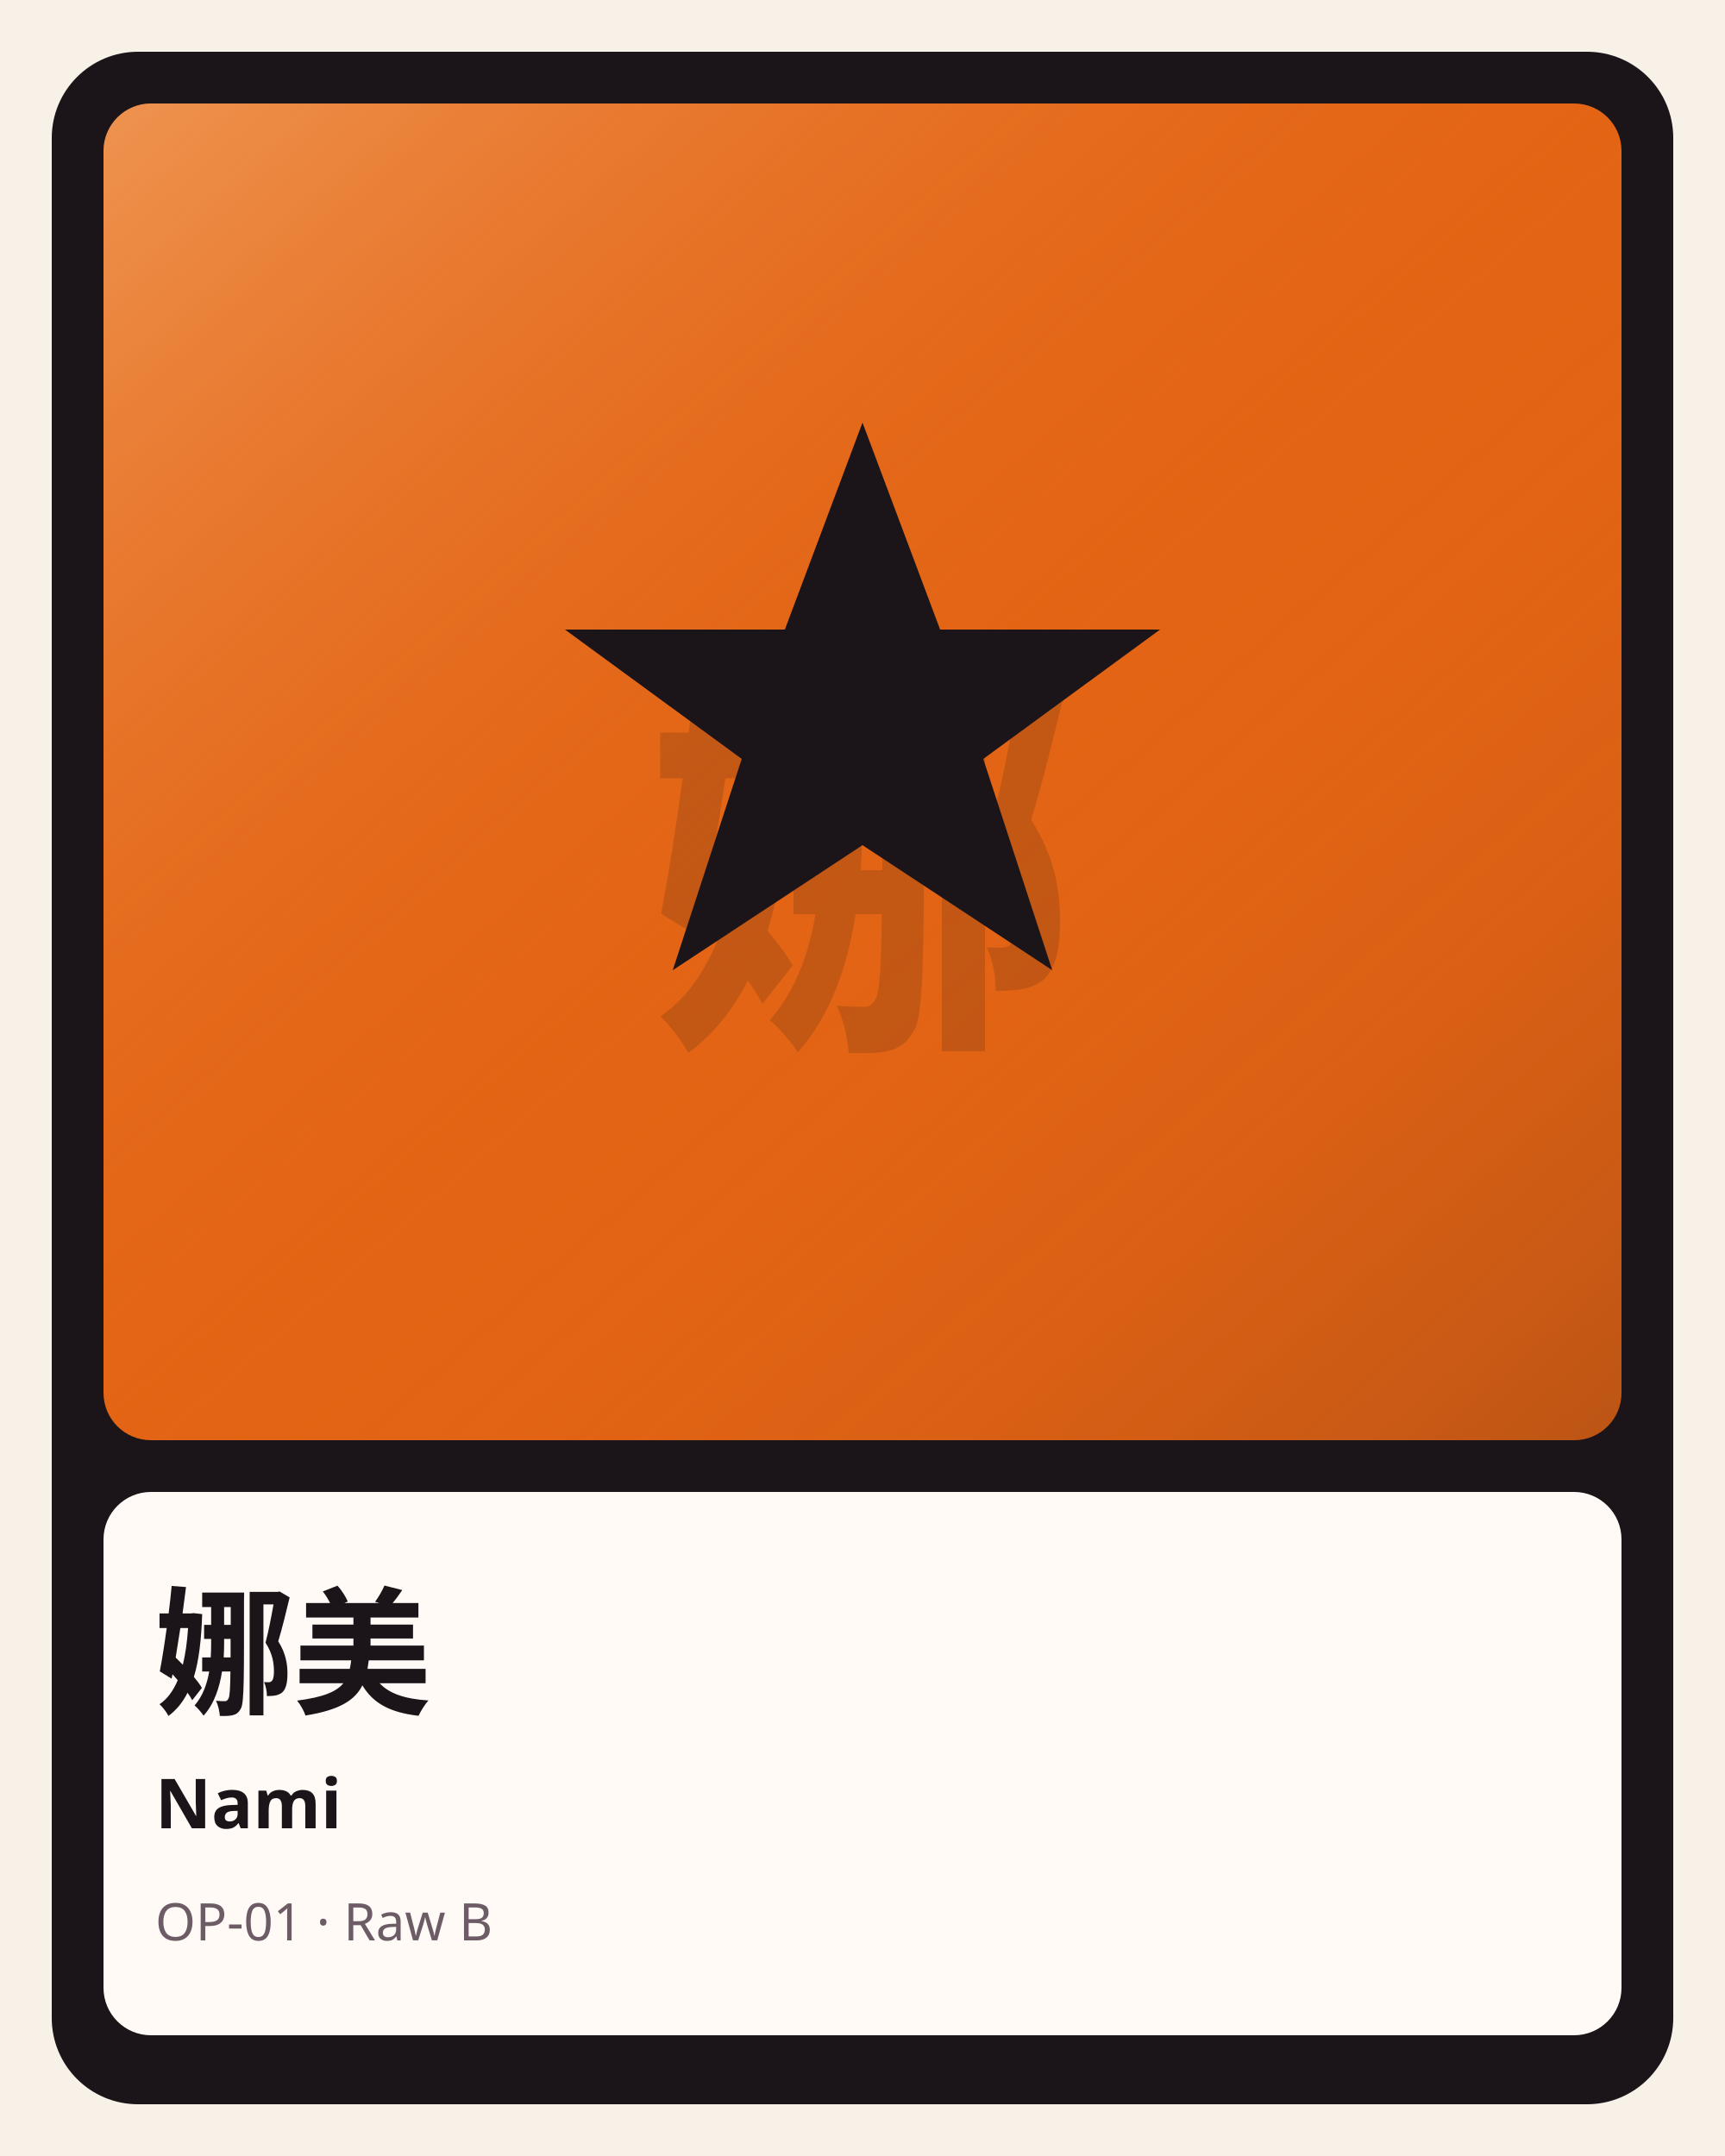
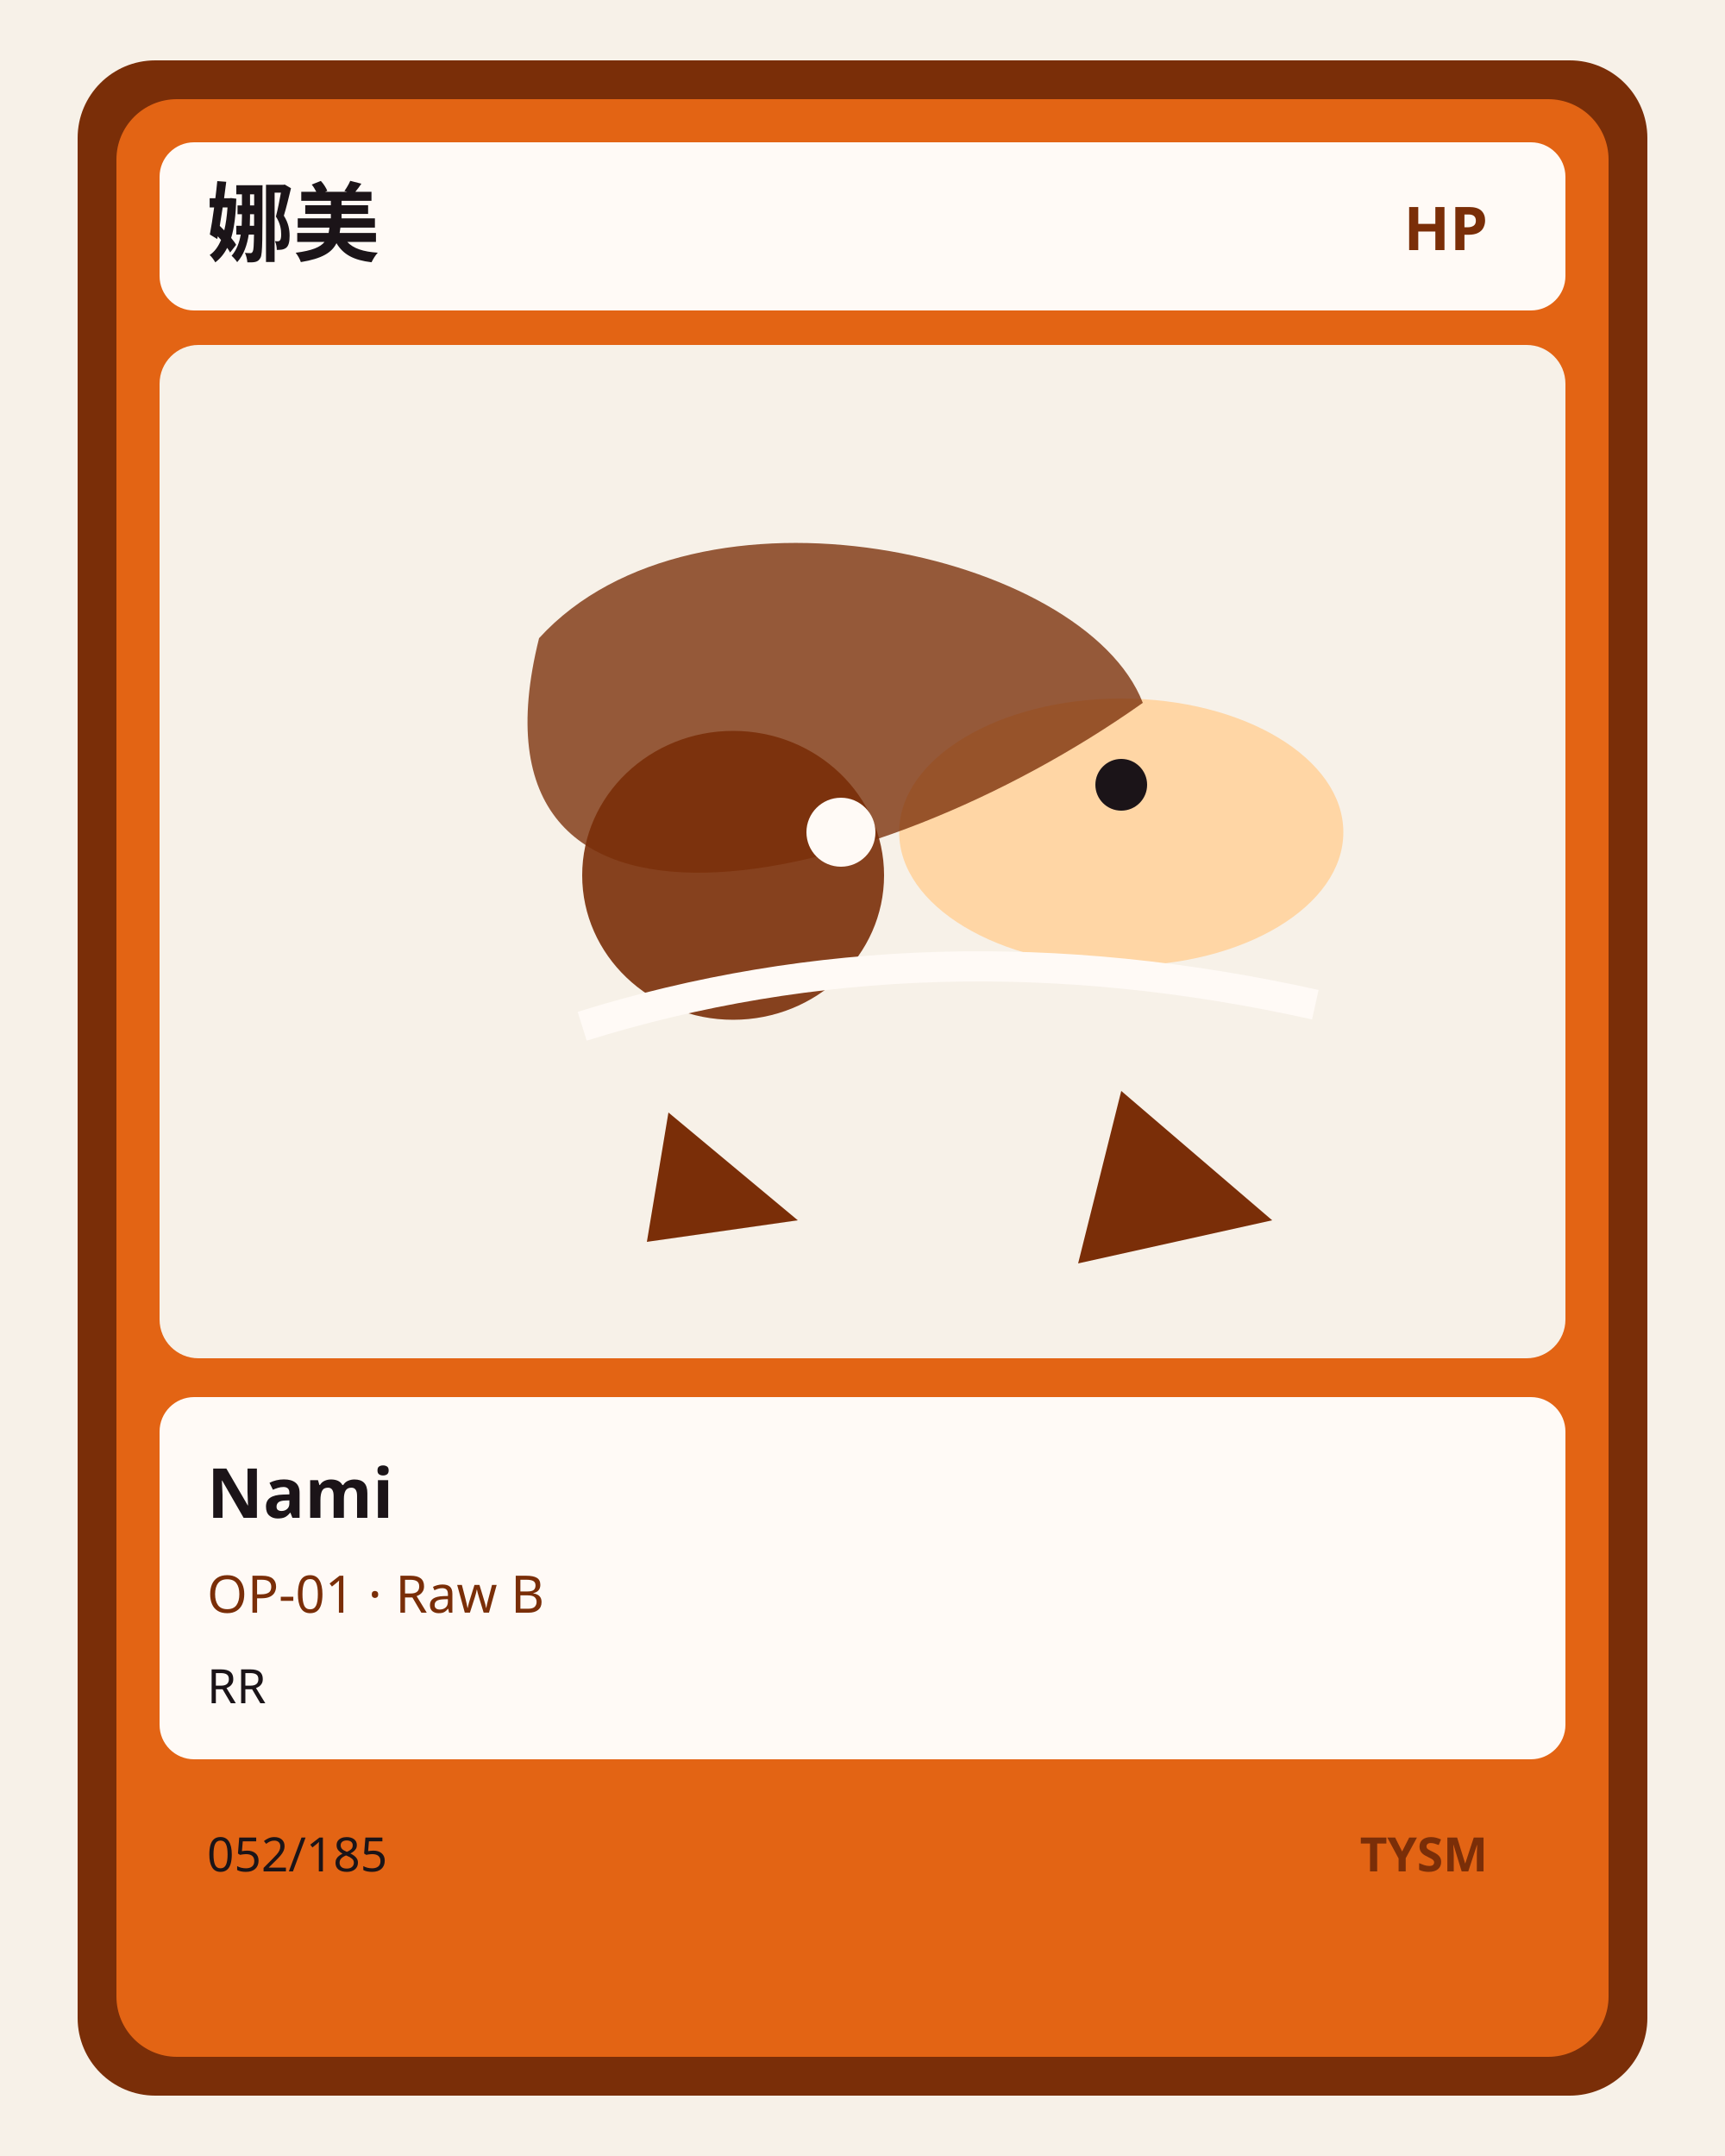
<svg xmlns="http://www.w3.org/2000/svg" width="800" height="1000" viewBox="0 0 800 1000" role="img" aria-label="娜美 Nami">
  <rect width="800" height="1000" fill="#f7f1e8" />
-   <rect x="24" y="24" width="752" height="952" rx="40" fill="#1b1418" />
-   <rect x="48" y="48" width="704" height="620" rx="22" fill="#e36414" />
-   <rect x="48" y="48" width="704" height="620" rx="22" fill="url(#sheen)" />
-   <text x="400" y="470" text-anchor="middle" fill="#1b1418" fill-opacity="0.16" font-size="200" font-family="ui-sans-serif, system-ui, sans-serif" font-weight="700">娜</text>
-   <path d="M400 196 L436 292 H538 L456 352 L488 450 L400 392 L312 450 L344 352 L262 292 H364 Z" fill="#1b1418" />
-   <rect x="48" y="692" width="704" height="252" rx="22" fill="#fffaf6" />
-   <text x="72" y="790" fill="#1b1418" font-size="64" font-family="ui-sans-serif, system-ui, sans-serif" font-weight="700">娜美</text>
-   <text x="72" y="848" fill="#1b1418" font-size="32" font-family="ui-sans-serif, system-ui, sans-serif" font-weight="600">Nami</text>
-   <text x="72" y="900" fill="#6d5c66" font-size="24" font-family="ui-sans-serif, system-ui, sans-serif">OP-01 · Raw B</text>
-   <defs>
-     <linearGradient id="sheen" x1="0" y1="0" x2="1" y2="1">
-       <stop offset="0" stop-color="#ffd6a5" stop-opacity="0.42" />
-       <stop offset="0.55" stop-color="#e36414" stop-opacity="0" />
-       <stop offset="1" stop-color="#1b1418" stop-opacity="0.2" />
-     </linearGradient>
-   </defs>
+   <g>
+     <rect x="36" y="28" width="728" height="944" rx="36" fill="#7a2e08" />
+     <rect x="54" y="46" width="692" height="908" rx="28" fill="#e36414" />
+     <rect x="74" y="66" width="652" height="78" rx="16" fill="#fffaf6" />
+     <text x="96" y="118" fill="#1b1418" font-size="40" font-family="ui-sans-serif, system-ui, sans-serif" font-weight="700">娜美</text>
+     <text x="690" y="116" text-anchor="end" fill="#7a2e08" font-size="28" font-family="ui-sans-serif, system-ui, sans-serif" font-weight="700">HP</text>
+     <rect x="74" y="160" width="652" height="470" rx="18" fill="#f7f1e8" />
+     <g transform="translate(90,176)">
+       <ellipse cx="250" cy="230" rx="70" ry="67" fill="#7a2e08" opacity="0.9" />
+       <ellipse cx="430" cy="210" rx="103" ry="62" fill="#ffd6a5" />
+       <path d="M160 120 C233 40, 413 80, 440 150 C313 240, 120 280, 160 120 Z" fill="#7a2e08" opacity="0.78" />
+       <path d="M180 300 Q340 250 520 290" fill="none" stroke="#fffaf6" stroke-width="14" />
+       <circle cx="300" cy="210" r="16" fill="#fffaf6" />
+       <circle cx="430" cy="188" r="12" fill="#1b1418" />
+       <path d="M220 340 L280 390 L210 400 Z M430 330 L500 390 L410 410 Z" fill="#7a2e08" />
+     </g>
+     <rect x="74" y="648" width="652" height="168" rx="16" fill="#fffaf6" />
+     <text x="96" y="704" fill="#1b1418" font-size="32" font-family="ui-sans-serif, system-ui, sans-serif" font-weight="700">Nami</text>
+     <text x="96" y="748" fill="#7a2e08" font-size="24" font-family="ui-sans-serif, system-ui, sans-serif">OP-01 · Raw B</text>
+     <text x="96" y="790" fill="#1b1418" font-size="22" font-family="ui-sans-serif, system-ui, sans-serif">RR</text>
+     <text x="96" y="868" fill="#1b1418" font-size="22" font-family="ui-sans-serif, system-ui, sans-serif">052/185</text>
+     <text x="690" y="868" text-anchor="end" fill="#7a2e08" font-size="22" font-family="ui-sans-serif, system-ui, sans-serif" font-weight="700">TYSM</text>
+   </g>
</svg>
